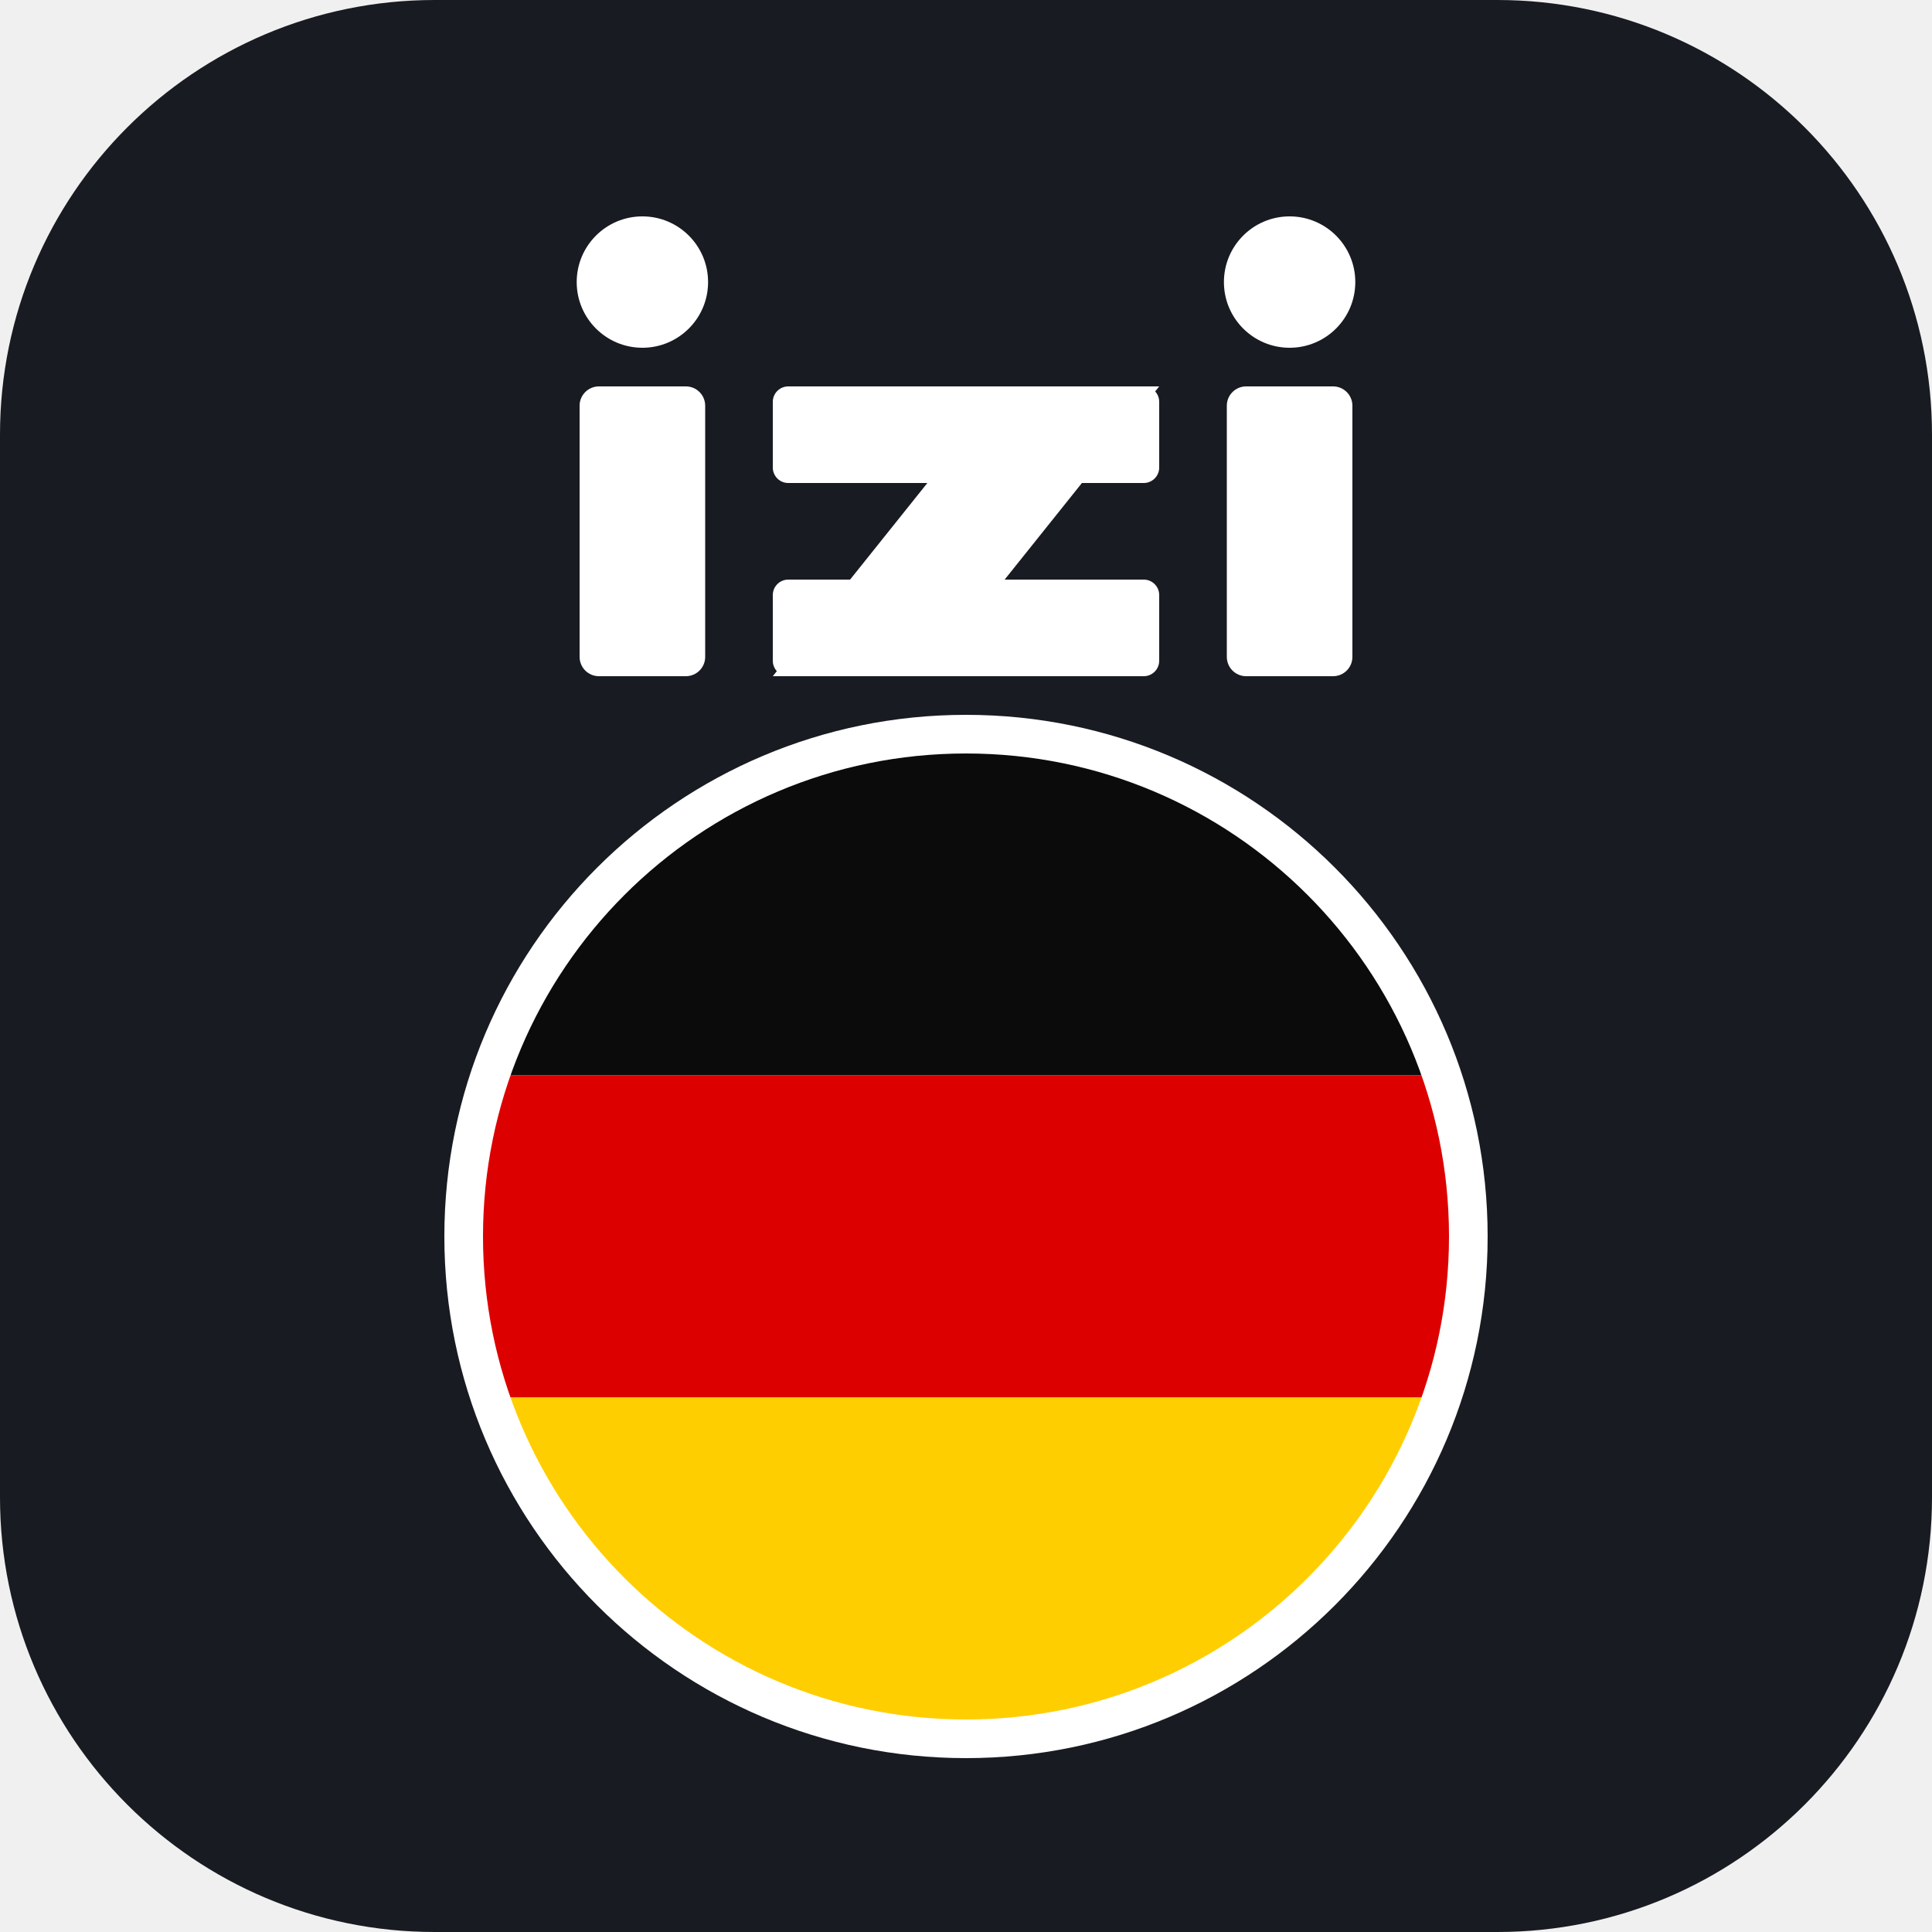
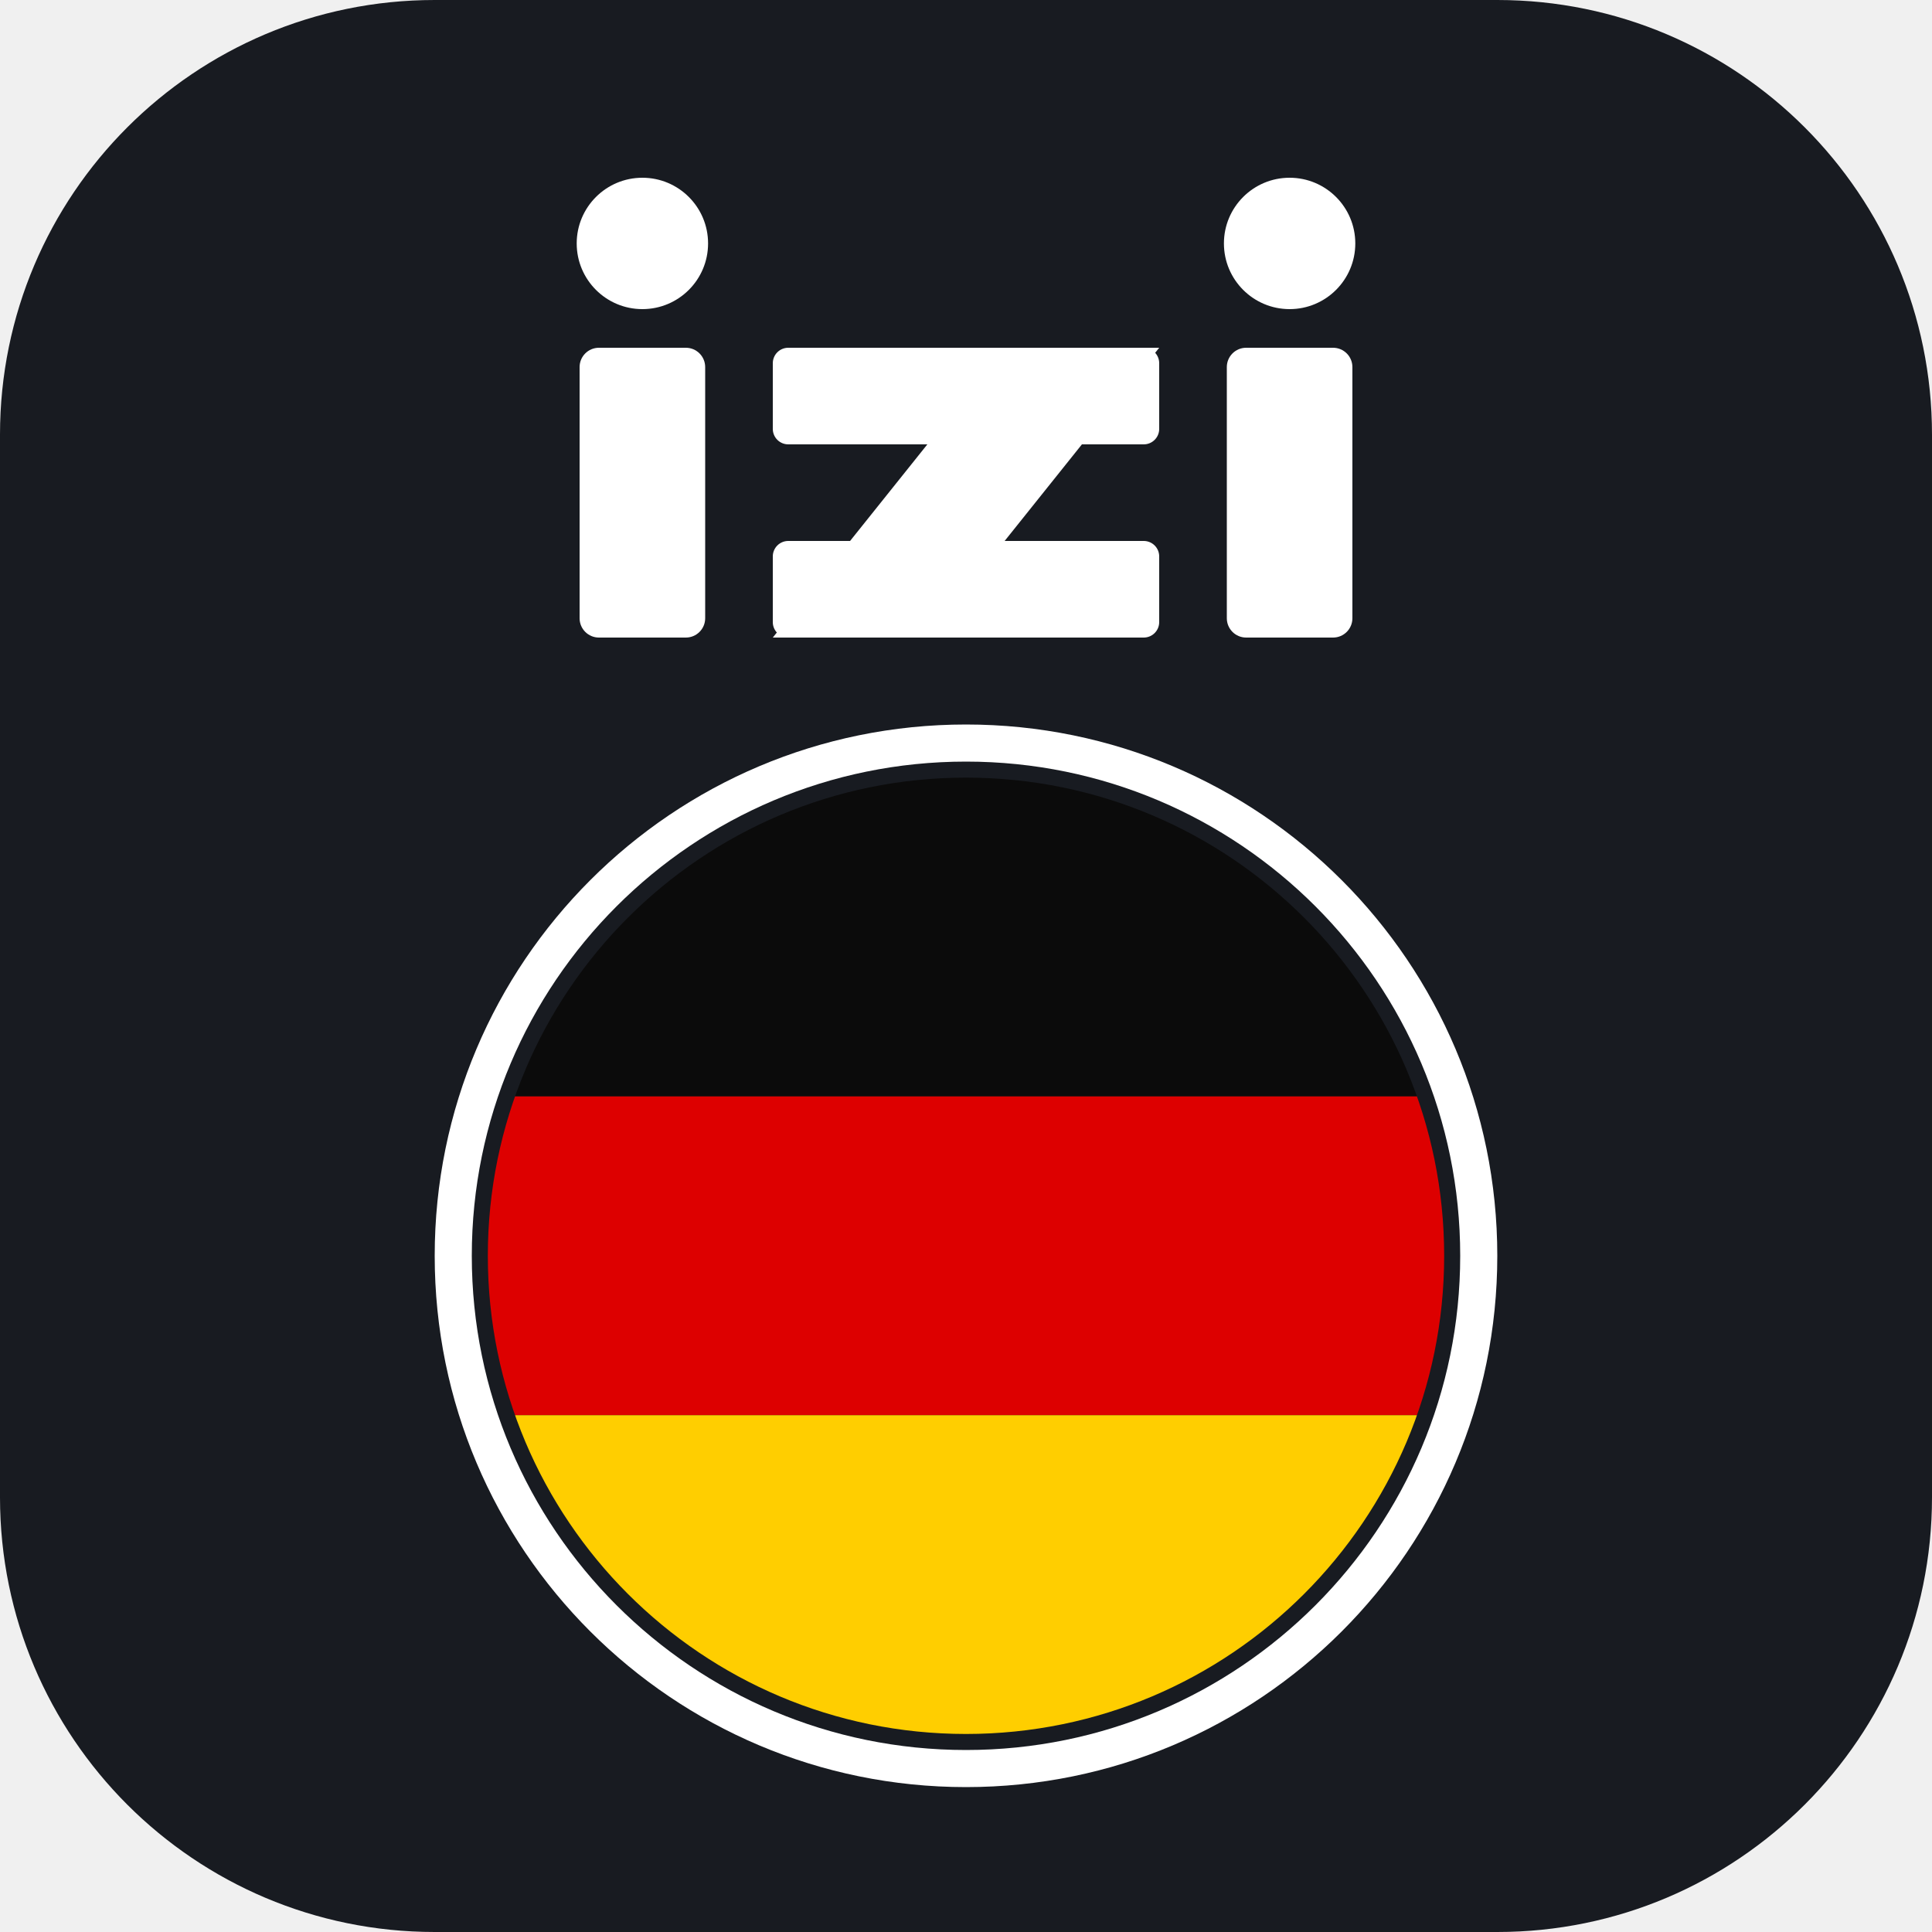
<svg xmlns="http://www.w3.org/2000/svg" viewBox="0 0 100 100" width="100" height="100">
  <rect width="100" height="100" rx="22.5" fill="#181B21" />
  <g fill="#fff">
-     <rect x="30" y="20" width="6.5" height="15" rx="1" />
-     <circle cx="33.25" cy="14.6" r="3.4" />
-     <rect x="40" y="20" width="20" height="5" rx="0.8" />
-     <polygon points="52,20 60,20 48,35 40,35" />
-     <rect x="40" y="30" width="20" height="5" rx="0.8" />
-     <rect x="63.5" y="20" width="6.5" height="15" rx="1" />
-     <circle cx="66.75" cy="14.6" r="3.4" />
+     <rect x="30" y="18" width="6.5" height="15" rx="1" />
+     <circle cx="33.25" cy="12.6" r="3.4" />
+     <rect x="40" y="18" width="20" height="5" rx="0.8" />
+     <polygon points="52,18 60,18 48,33 40,33" />
+     <rect x="40" y="28" width="20" height="5" rx="0.8" />
+     <rect x="63.5" y="18" width="6.5" height="15" rx="1" />
+     <circle cx="66.75" cy="12.6" r="3.4" />
  </g>
-   <circle cx="50" cy="64" r="27" fill="#fff" />
-   <clipPath id="fc">
-     <circle cx="50" cy="64" r="25" />
+   <circle cx="50" cy="65" r="27.5" fill="#fff" />
+   <circle cx="50" cy="65" r="25.58" fill="#181B21" />
+   <clipPath id="fcde27">
+     <circle cx="50" cy="65" r="24.75" />
  </clipPath>
-   <g clip-path="url(#fc)">
-     <svg x="25" y="39" width="50" height="50" viewBox="0 0 100 100" preserveAspectRatio="none">
+   <g clip-path="url(#fcde27)">
+     <svg x="25.25" y="40.25" width="49.50" height="49.50" viewBox="0 0 100 100" preserveAspectRatio="none">
      <rect width="100" height="33.33" fill="#0B0B0B" />
      <rect y="33.33" width="100" height="33.34" fill="#DD0000" />
      <rect y="66.67" width="100" height="33.33" fill="#FFCE00" />
    </svg>
  </g>
</svg>
